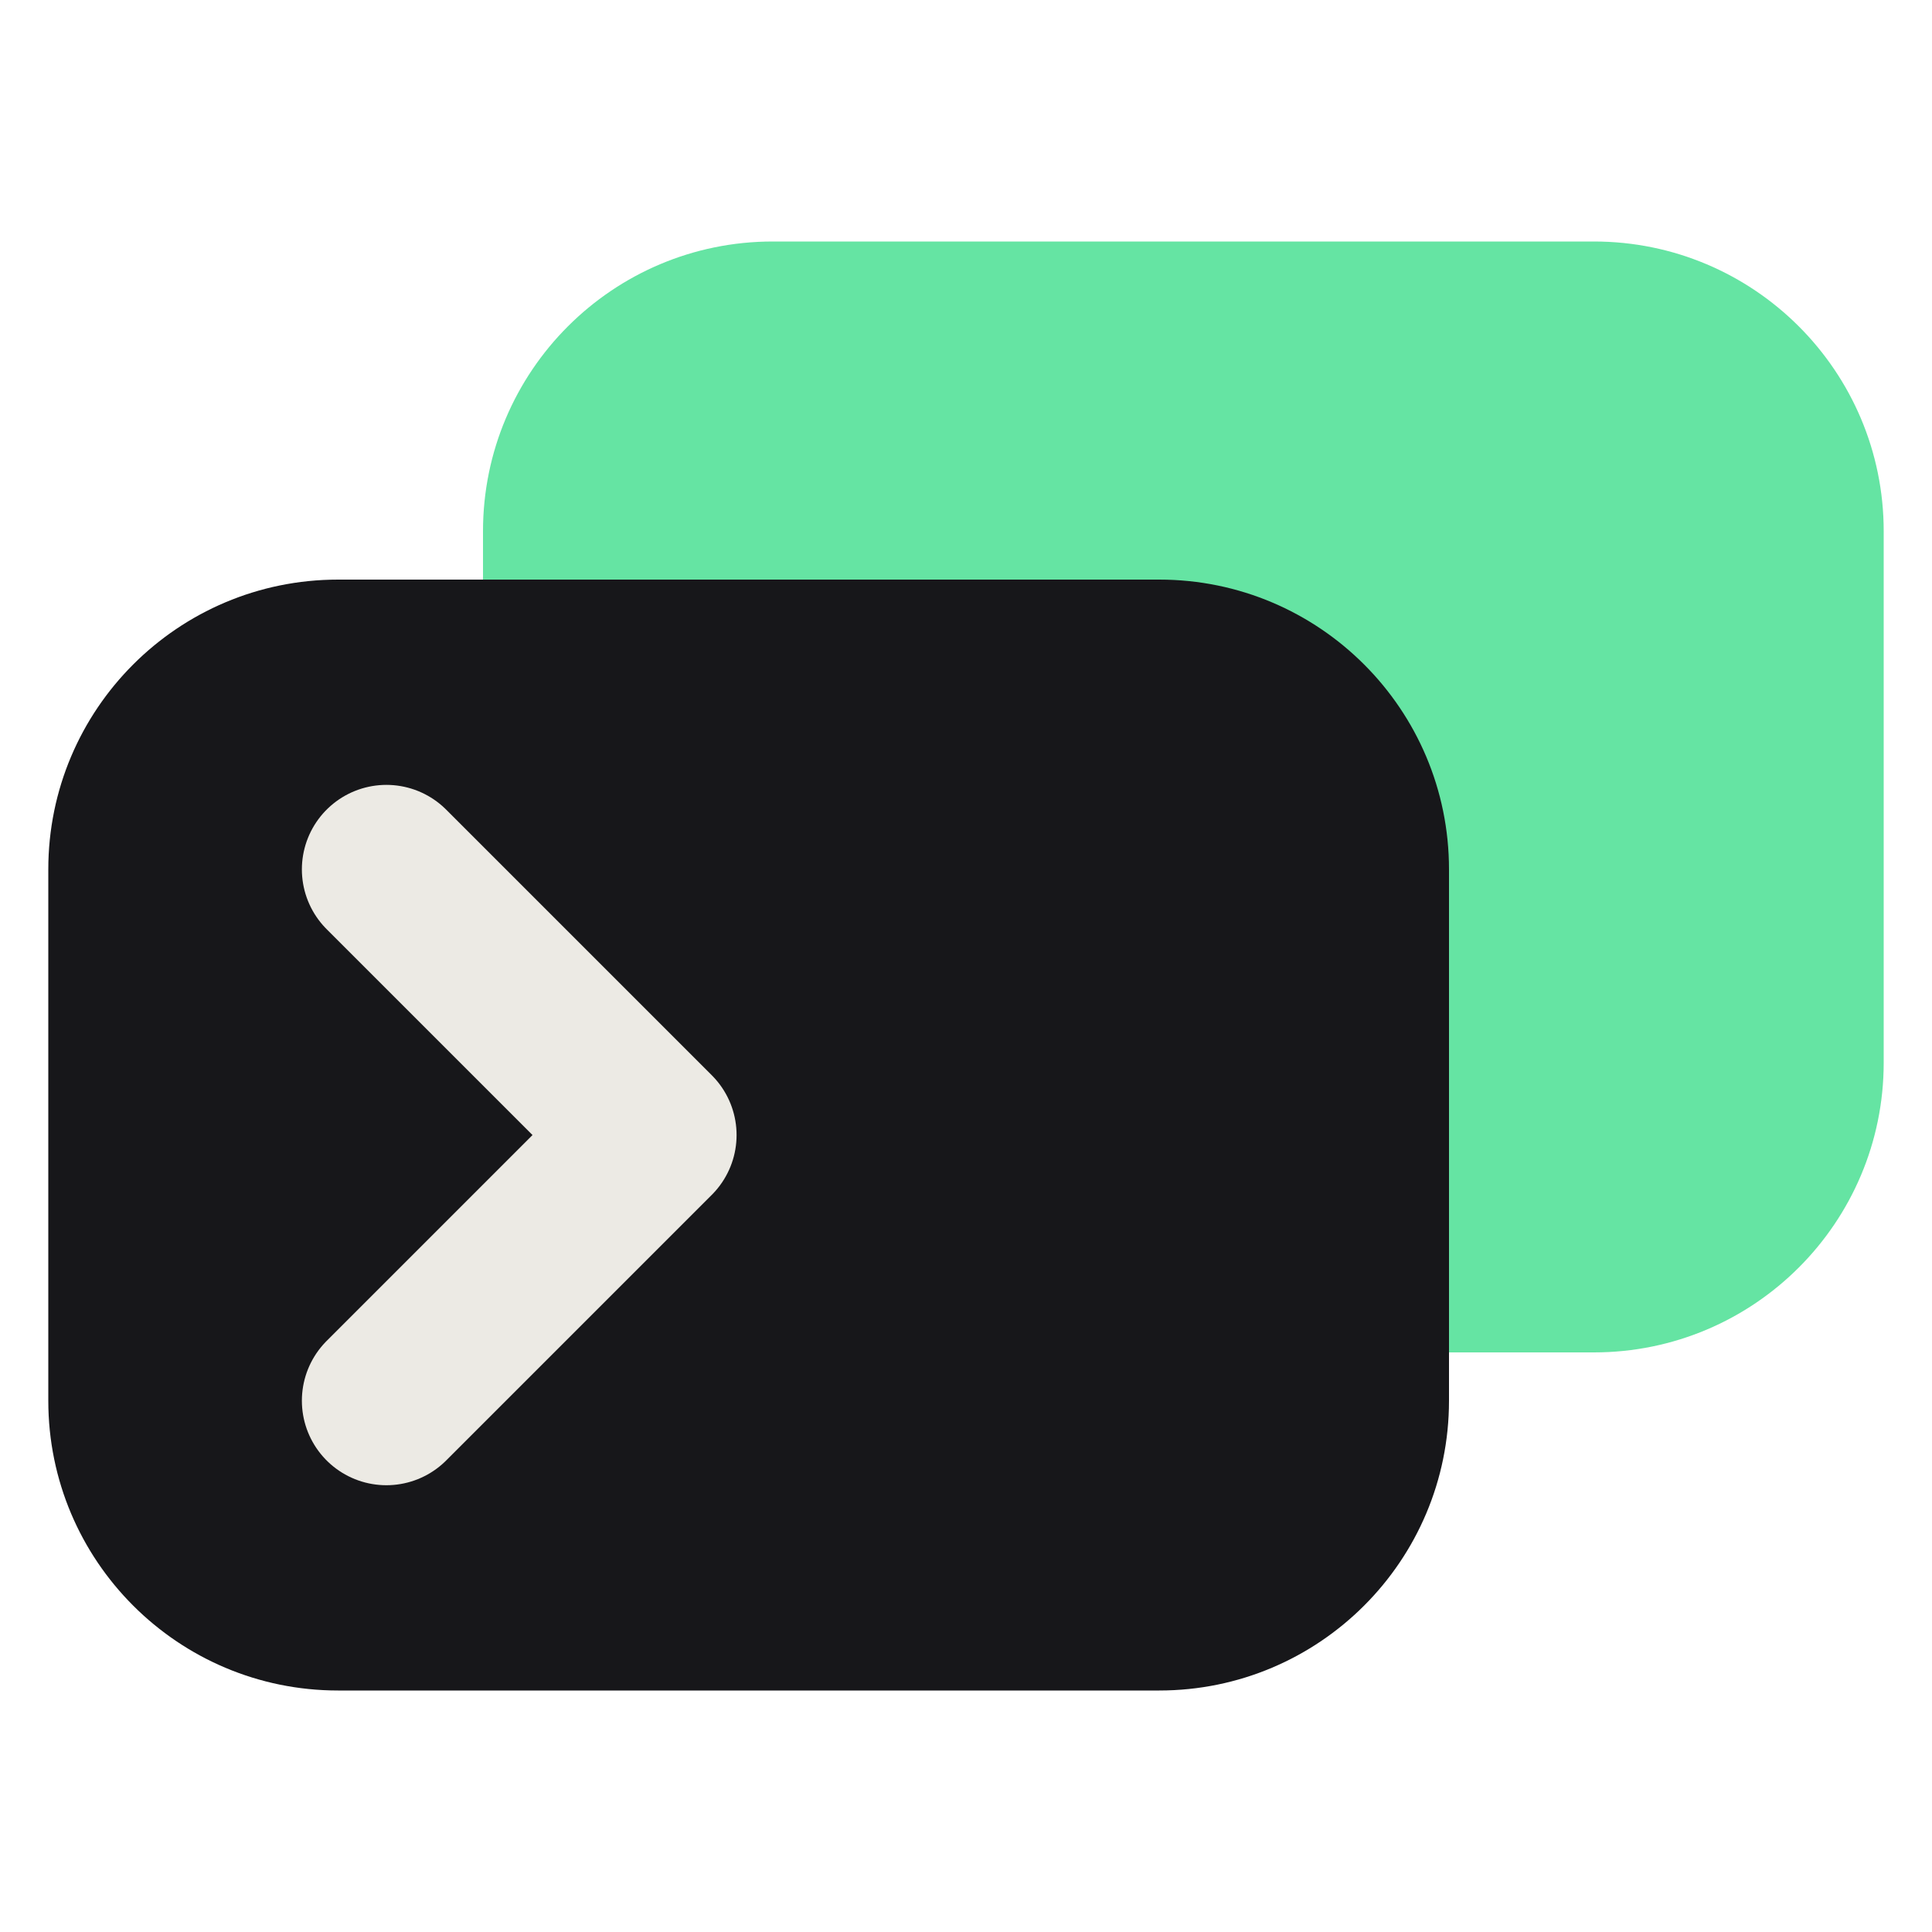
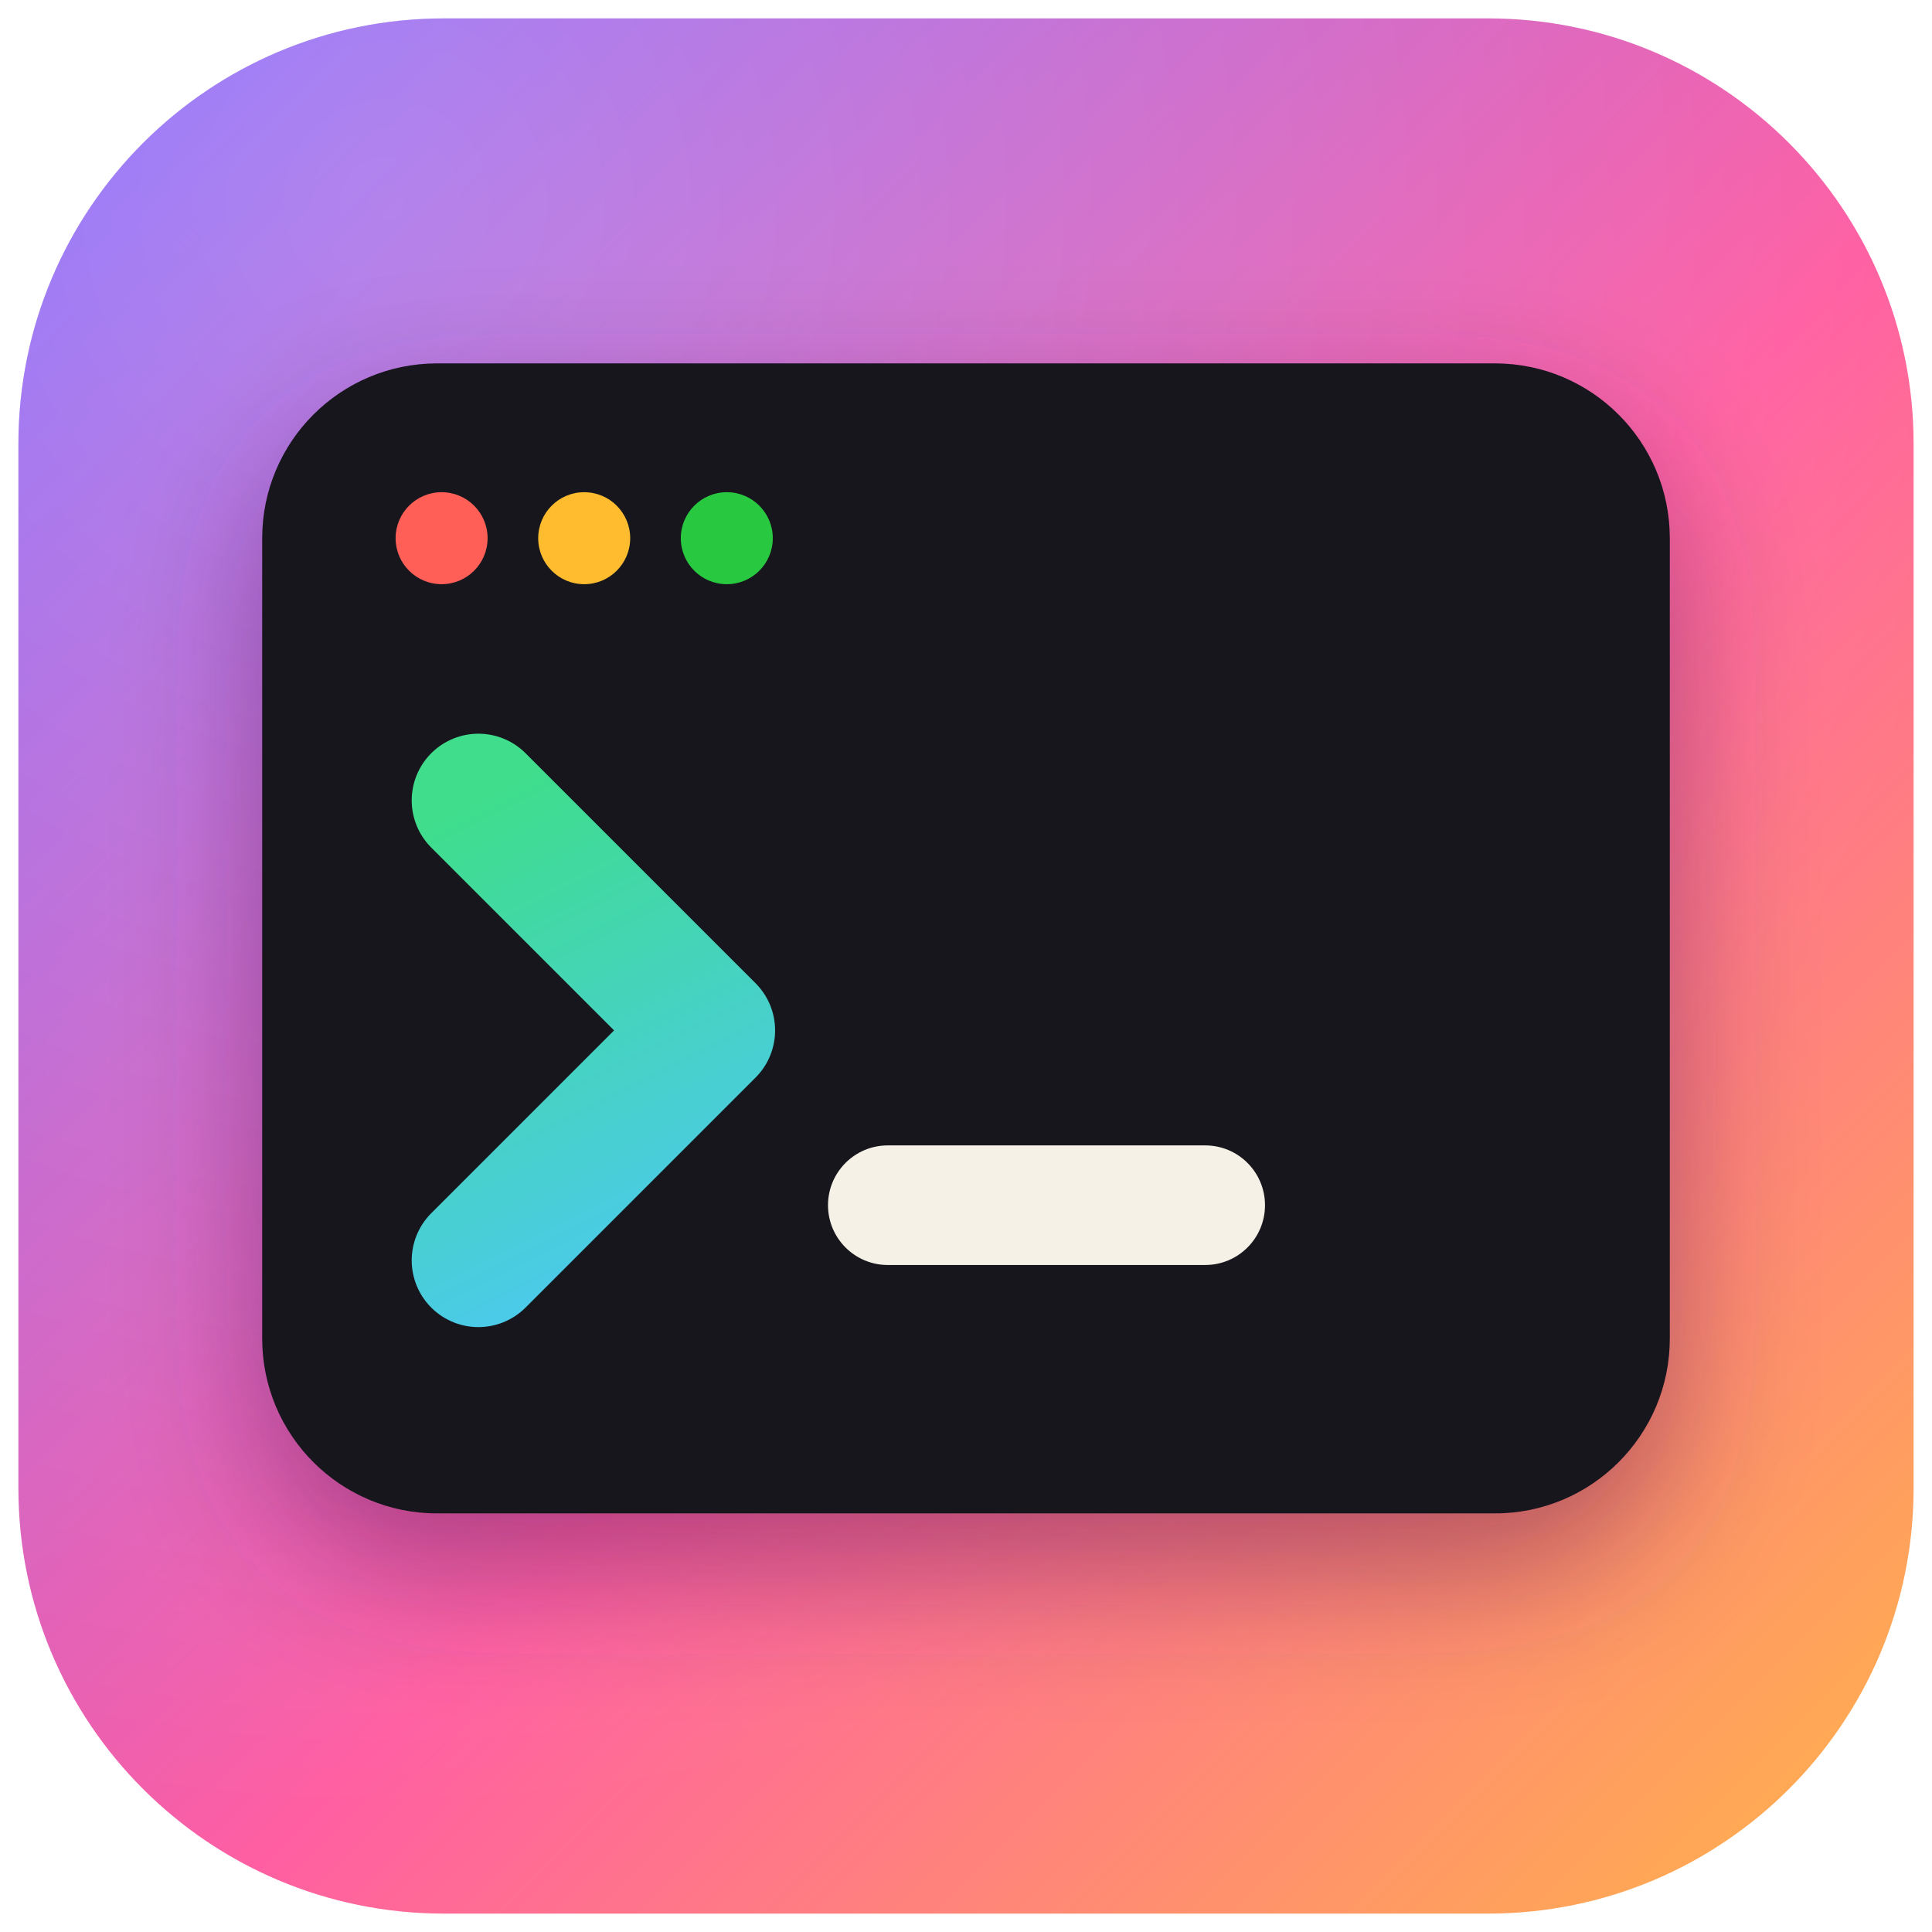
- <svg xmlns="http://www.w3.org/2000/svg" width="120" height="120" viewBox="8 6 80 80">
-   <rect x="28" y="16" width="58" height="46" rx="12" fill="#3FDD8C" opacity="0.8" />
-   <rect x="10" y="30" width="58" height="46" rx="12" fill="#17171A" />
-   <path d="M24 42 L35 53 L24 64" fill="none" stroke="#ECEAE4" stroke-width="7" stroke-linecap="round" stroke-linejoin="round" />
+ <svg xmlns="http://www.w3.org/2000/svg" width="120" height="120" viewBox="92 92 840 840">
+   <defs>
+     <linearGradient id="tile" x1="100" y1="100" x2="924" y2="924" gradientUnits="userSpaceOnUse">
+       <stop offset="0" stop-color="#7B61FF" />
+       <stop offset="0.55" stop-color="#FF5FA2" />
+       <stop offset="1" stop-color="#FFB547" />
+     </linearGradient>
+     <radialGradient id="sheen" cx="260" cy="180" r="700" gradientUnits="userSpaceOnUse">
+       <stop offset="0" stop-color="#fff" stop-opacity="0.22" />
+       <stop offset="1" stop-color="#fff" stop-opacity="0" />
+     </radialGradient>
+     <linearGradient id="prompt" x1="300" y1="440" x2="400" y2="640" gradientUnits="userSpaceOnUse">
+       <stop offset="0" stop-color="#3FDD8C" />
+       <stop offset="1" stop-color="#4CC9F0" />
+     </linearGradient>
+     <filter id="lift" x="-20%" y="-20%" width="140%" height="150%">
+       <feDropShadow dx="0" dy="24" stdDeviation="30" flood-color="#3C0A46" flood-opacity="0.4" />
+     </filter>
+   </defs>
+   <rect x="100" y="100" width="824" height="824" rx="185" fill="url(#tile)" />
+   <rect x="100" y="100" width="824" height="824" rx="185" fill="url(#sheen)" />
+   <rect x="206" y="250" width="612" height="500" rx="76" fill="#15151C" filter="url(#lift)" />
+   <circle cx="284" cy="326" r="20" fill="#FF5F57" />
+   <circle cx="346" cy="326" r="20" fill="#FEBC2E" />
+   <circle cx="408" cy="326" r="20" fill="#28C840" />
+   <path d="M300 440 L400 540 L300 640" fill="none" stroke="url(#prompt)" stroke-width="58" stroke-linecap="round" stroke-linejoin="round" />
+   <rect x="452" y="590" width="190" height="52" rx="26" fill="#F6F1E7" />
</svg>
